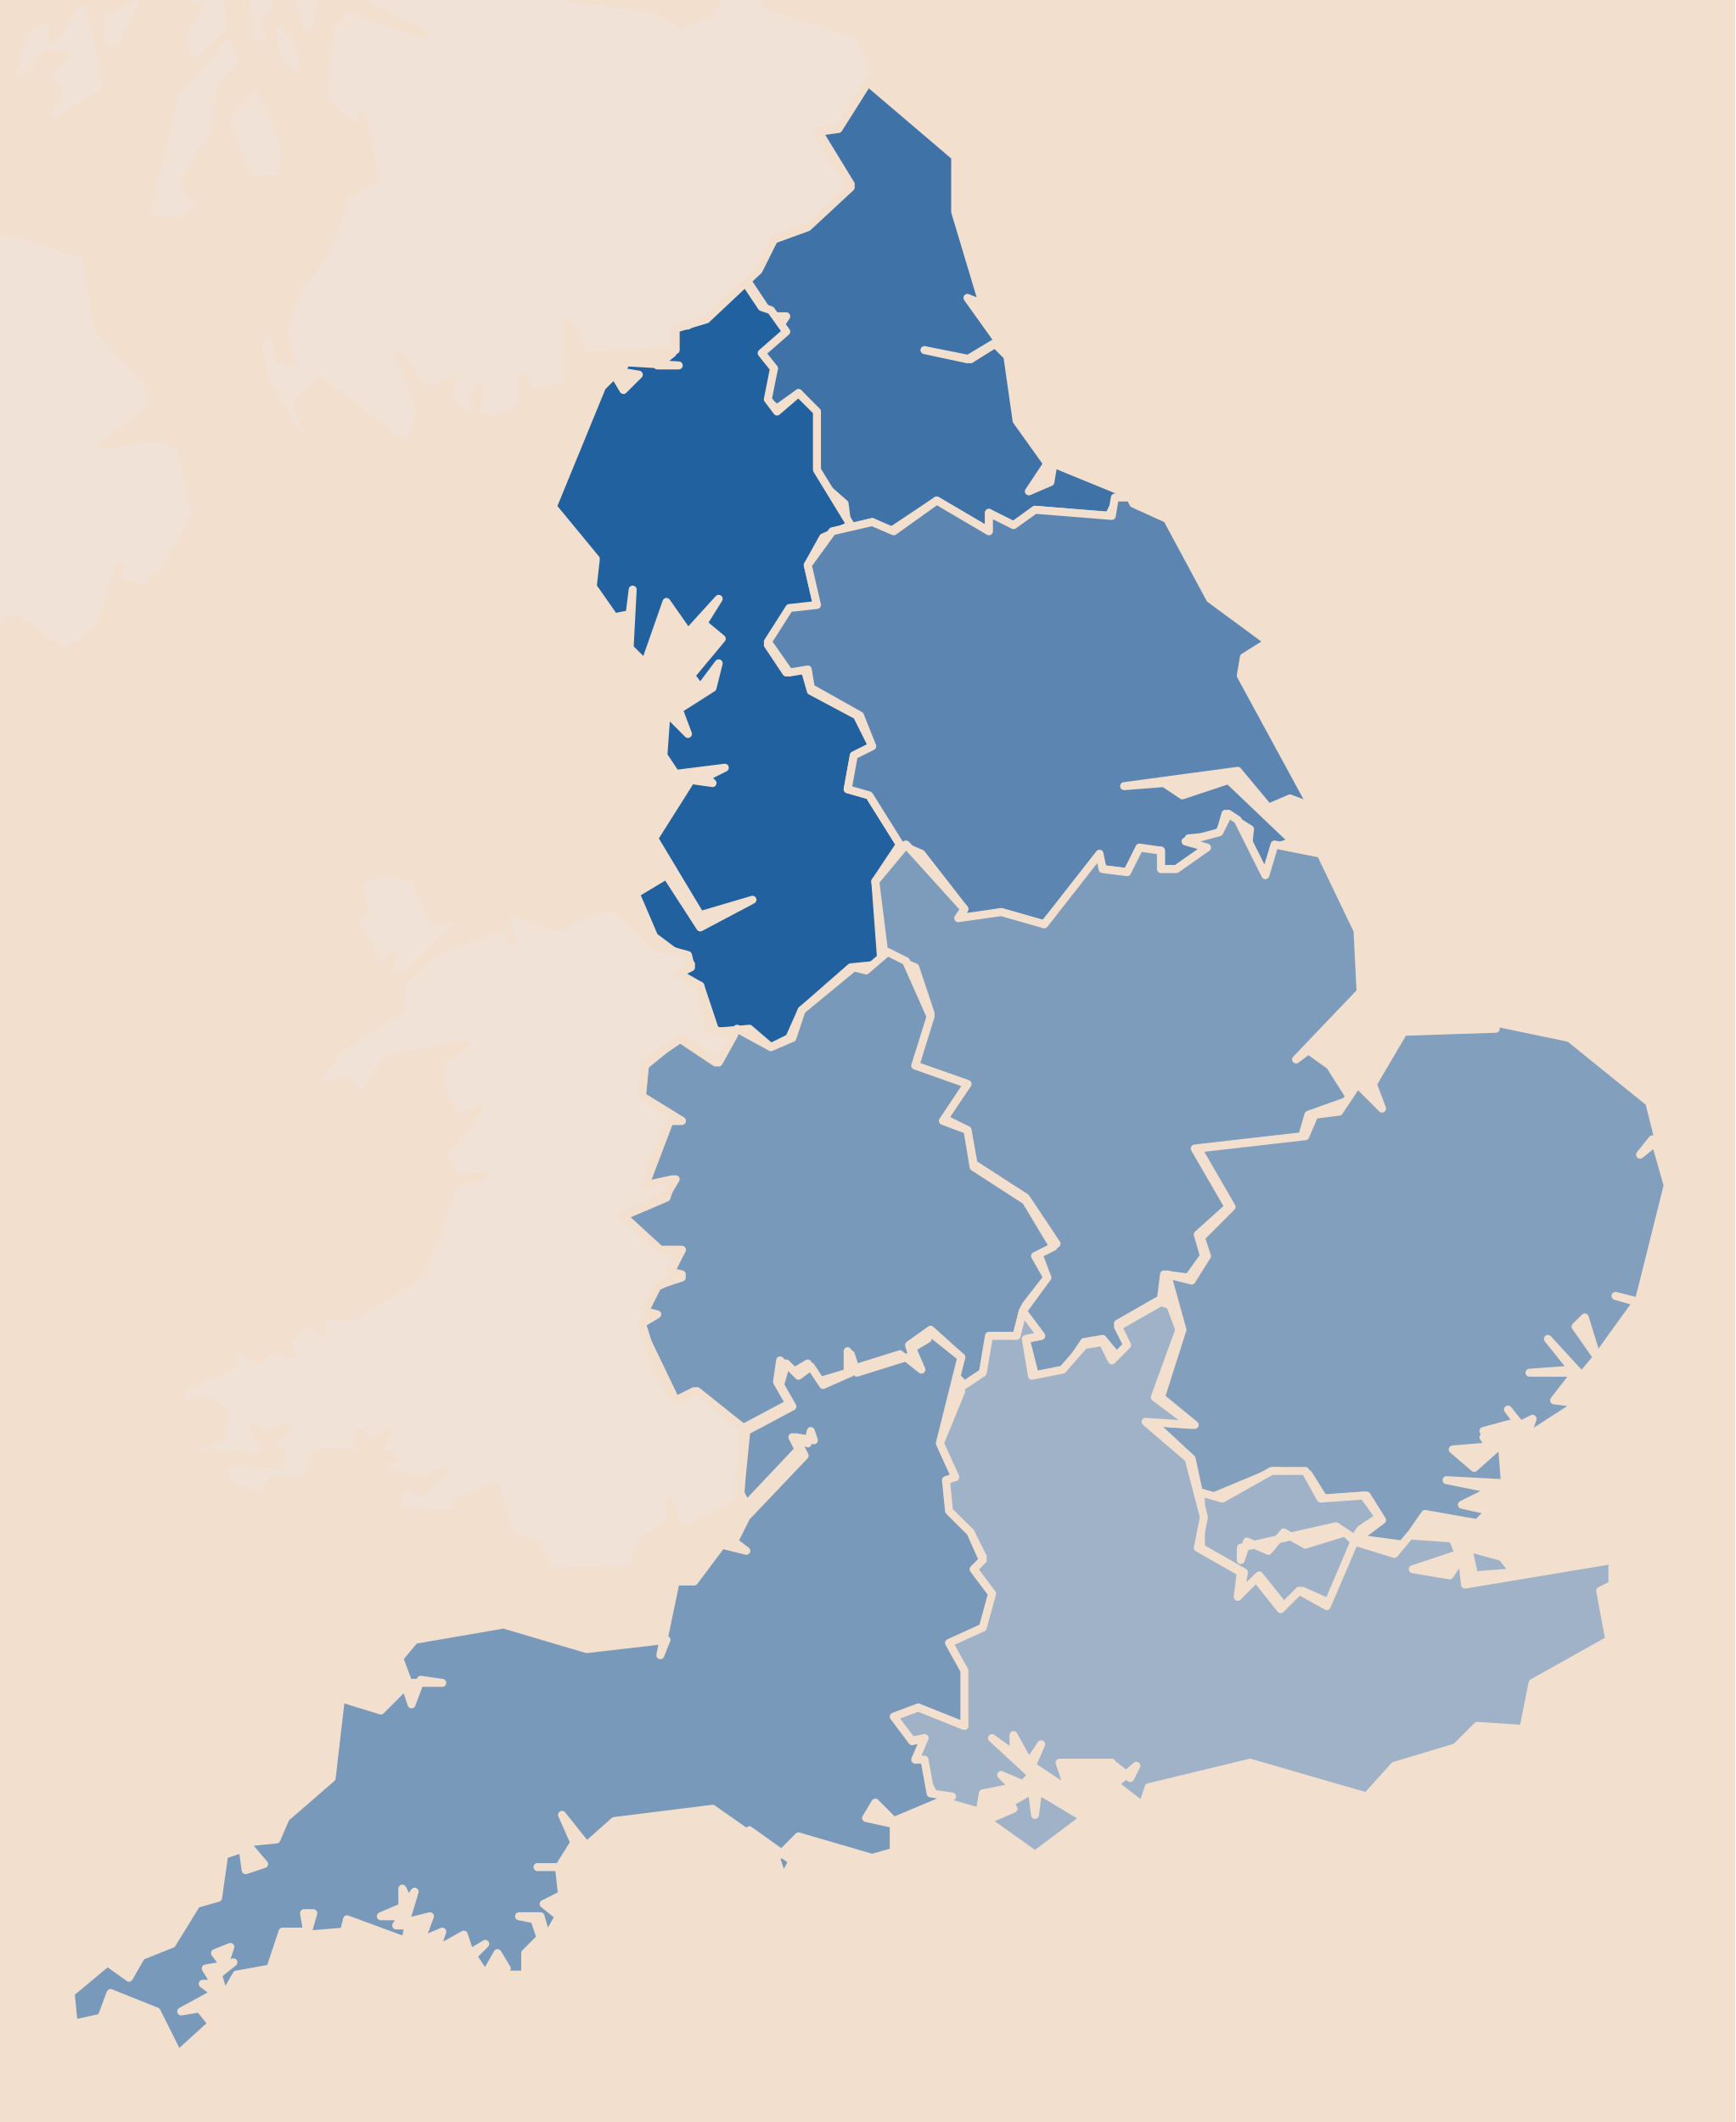
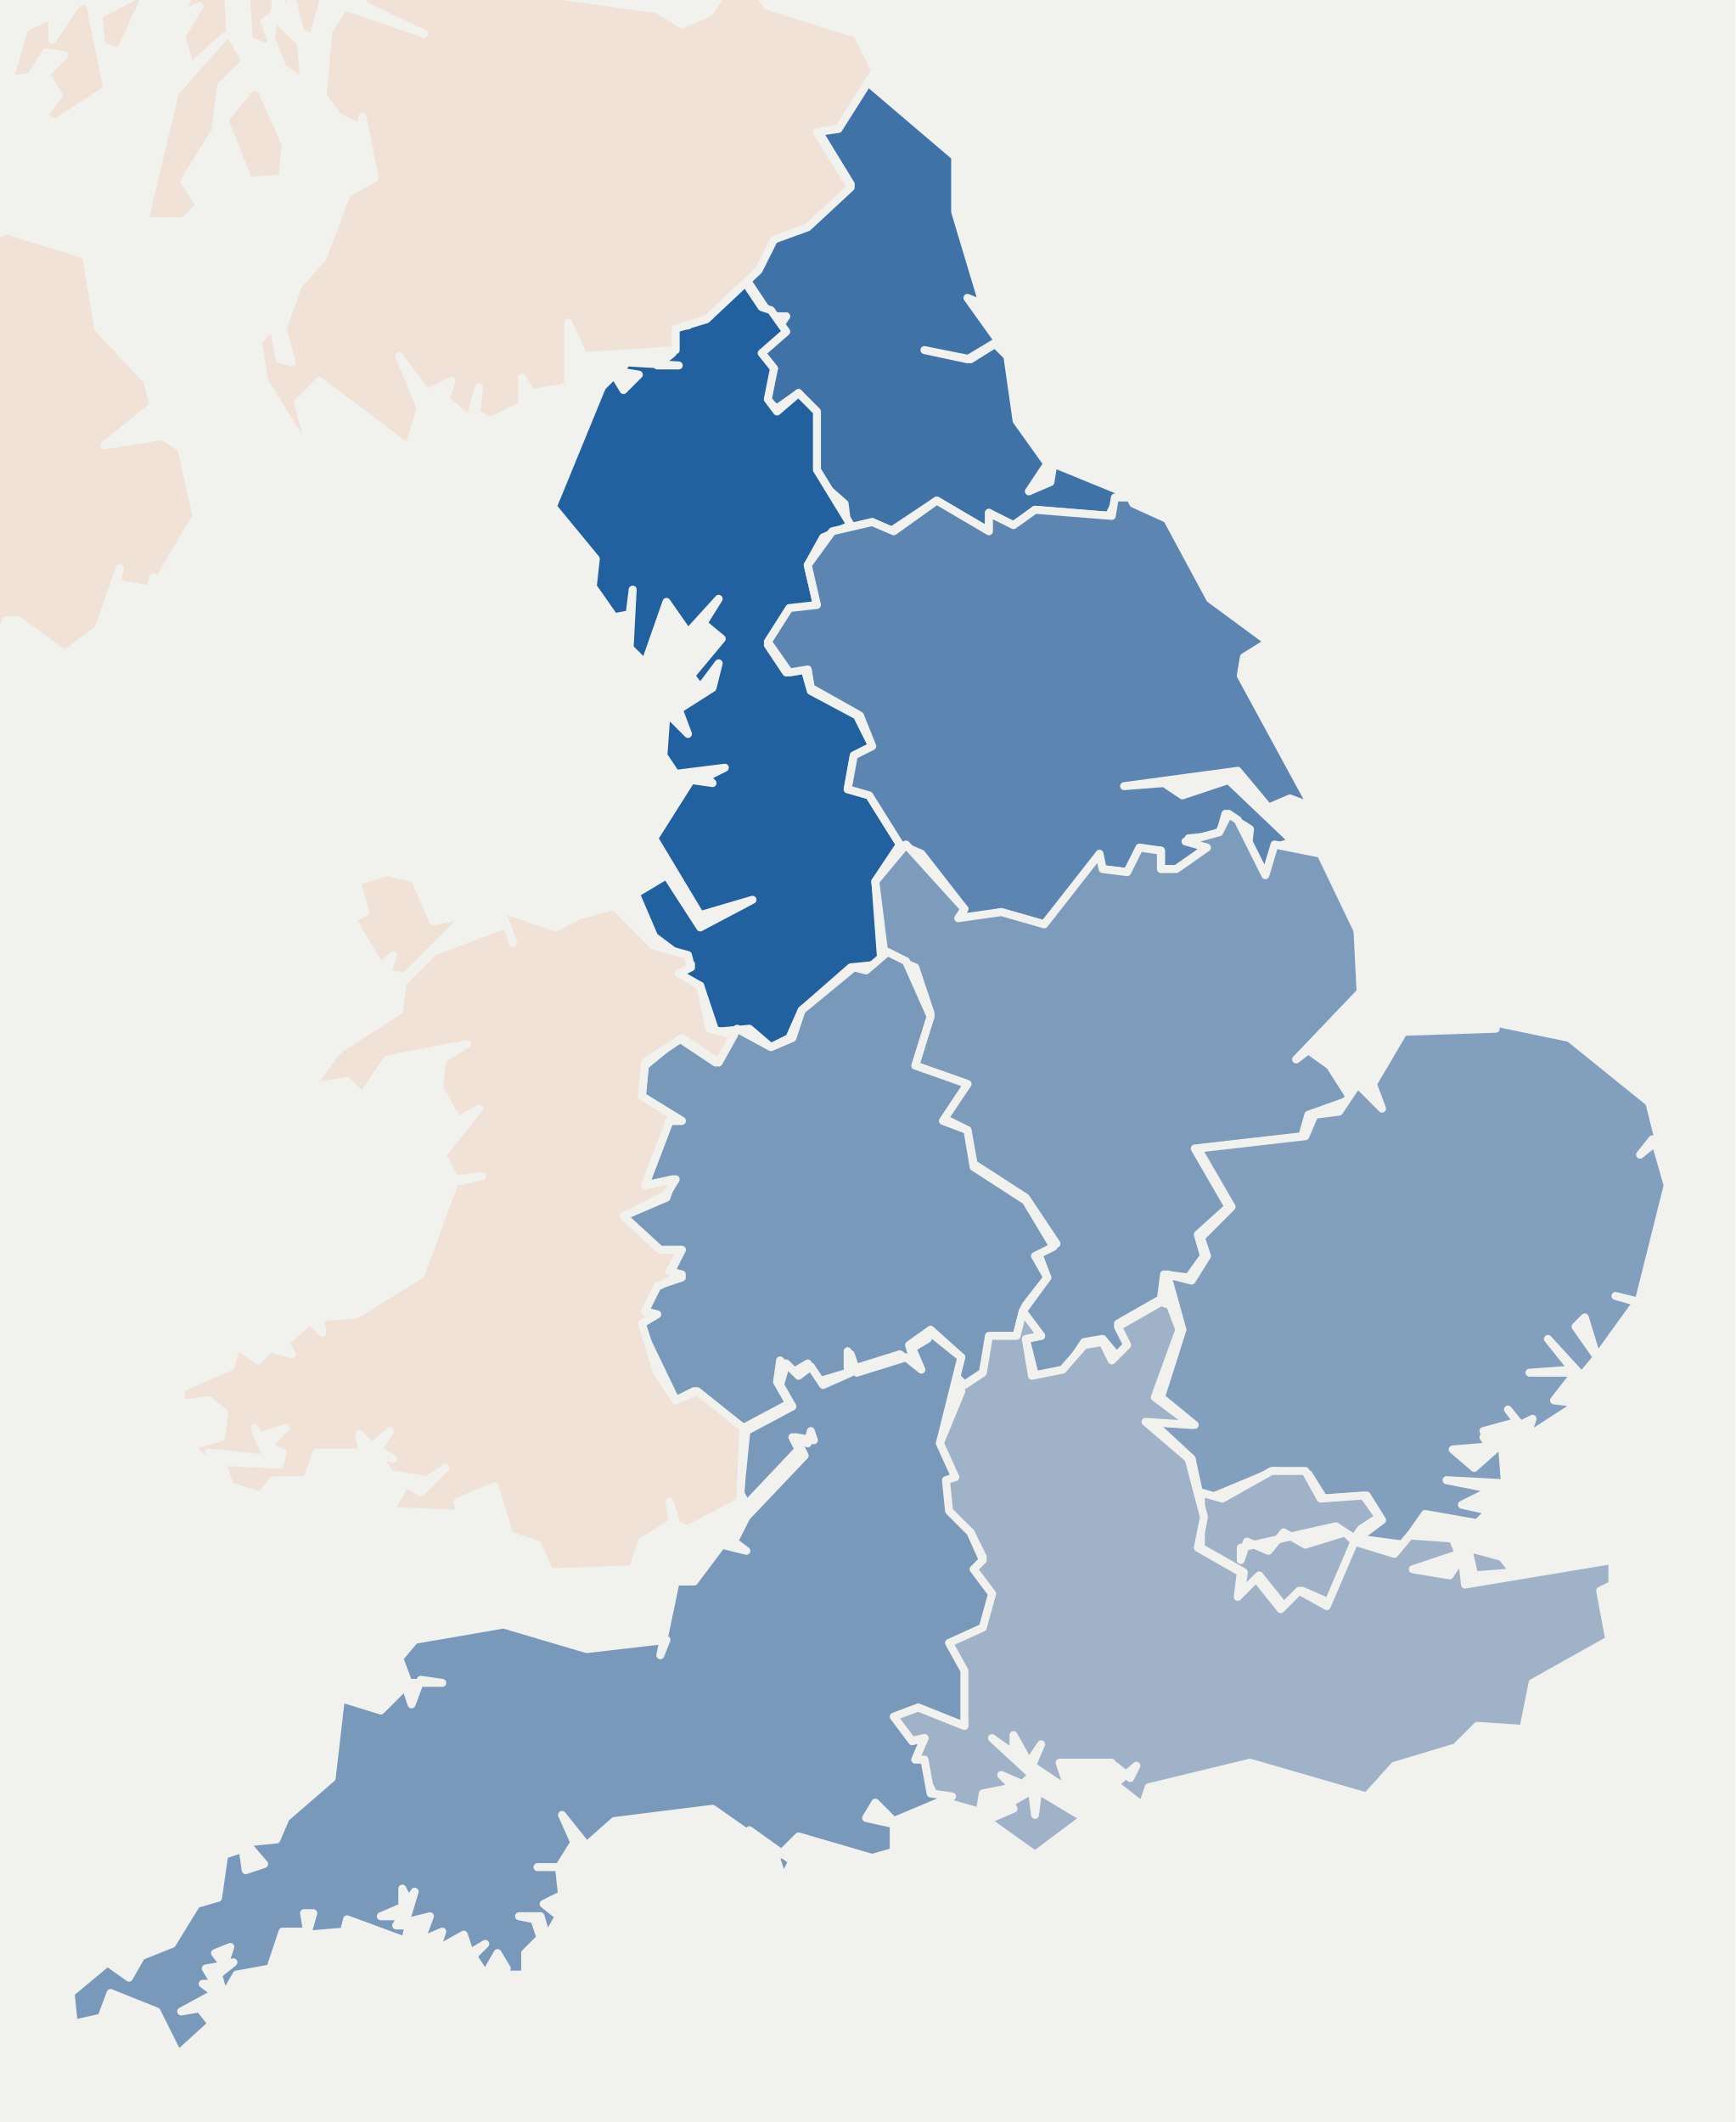
<svg xmlns="http://www.w3.org/2000/svg" viewBox="113 539 565 691" role="img" aria-label="Mean daily chance of rain by English region, 2 to 15 August 2026">
-   <rect x="113" y="539" width="565" height="691" fill="#F2DFCE" />
-   <g stroke="#F2DFCE" stroke-width="2.6" stroke-linejoin="round">
+   <rect x="113" y="539" width="565" height="691" fill="#F1F1EE" />
+   <g stroke="#F1F1EE" stroke-width="2.6" stroke-linejoin="round">
    <path fill="#3F73A8" d="M400,564L397,567L424,590L424,608L433,638L428,636L438,650L428,656L414,653L429,656L437,651L441,655L444,676L454,690L448,699L455,696L456,690L478,699L474,707L450,705L442,711L435,706L435,712L418,702L403,712L397,709L389,711L388,703L380,696L377,686L378,673L373,667L366,672L362,669L365,659L361,654L369,642L364,642L356,630L365,616L376,612L390,599L379,581L385,580L398,561Z" />
    <path fill="#22619F" d="M364,640L369,647L361,654L365,659L363,669L366,673L373,667L379,673L379,692L390,710L381,714L376,723L379,736L370,738L363,749L369,758L375,757L377,764L392,772L397,782L391,785L389,796L396,798L406,814L398,826L400,853L390,854L374,868L370,877L364,880L357,874L346,875L341,860L333,857L338,853L326,844L320,830L330,824L341,841L358,832L341,837L326,812L338,793L345,794L343,792L349,789L333,791L329,785L330,771L337,778L334,770L345,763L347,755L341,763L338,759L348,747L342,742L347,734L337,745L330,735L323,755L318,750L319,731L318,739L313,740L306,730L307,721L293,704L309,665L313,661L316,666L321,661L315,660L317,657L334,658L327,658L332,654L332,645L337,645L355,630L361,639Z" />
    <path fill="#5C86B1" d="M482,703L493,708L507,734L526,748L518,753L517,759L542,805L540,808L541,802L533,799L526,802L516,790L479,795L492,794L498,798L513,793L534,813L528,815L525,824L519,818L520,809L512,804L510,811L500,812L506,815L496,822L491,822L491,816L484,816L480,823L472,822L471,818L453,840L439,836L425,839L427,835L413,817L406,814L396,798L389,796L391,785L397,782L393,772L377,763L376,757L370,758L363,748L370,737L379,736L376,723L384,712L397,709L404,712L418,702L435,712L435,706L443,710L450,705L475,707L476,701L481,701Z" />
    <path fill="#7D9CBC" d="M516,806L525,824L528,814L543,817L555,842L556,862L535,884L539,881L546,886L553,897L539,902L537,909L502,913L513,932L503,941L505,948L500,955L492,954L491,962L477,970L481,976L477,981L472,975L466,976L460,985L450,987L447,975L452,974L446,966L454,955L451,947L457,944L447,929L430,918L428,907L420,903L428,892L411,886L416,869L411,854L401,850L398,826L408,814L427,835L425,838L439,836L453,840L471,817L472,822L480,823L484,815L491,816L491,822L496,822L506,815L499,813L510,810L513,804Z" />
    <path fill="#7999BA" d="M446,966L444,974L436,974L433,986L427,990L423,986L426,981L416,972L409,977L411,984L406,980L390,985L389,979L389,986L379,989L376,983L371,986L367,982L366,989L370,996L355,1004L339,992L333,995L321,970L326,967L323,966L326,958L335,955L331,954L335,946L327,946L316,935L330,929L332,923L323,925L331,904L335,904L322,896L323,886L334,877L346,885L353,874L364,880L371,877L374,868L391,854L395,855L402,849L408,852L416,870L411,886L428,892L420,904L428,907L430,919L447,930L456,945L450,948L454,955L447,964Z" />
    <path fill="#829FBD" d="M600,872L624,877L650,898L654,914L651,910L647,915L652,911L656,925L645,969L638,974L647,963L639,961L646,963L633,981L629,968L626,971L633,981L628,987L617,975L625,985L611,986L626,986L619,995L627,996L610,1007L612,1001L608,1003L604,998L607,1002L596,1005L600,1007L596,1007L598,1010L586,1011L593,1017L602,1009L603,1022L584,1021L599,1024L589,1029L598,1031L594,1035L577,1032L570,1042L555,1040L563,1034L558,1026L544,1027L539,1019L528,1018L504,1028L501,1014L488,1002L502,1003L491,994L498,972L493,954L501,956L506,948L504,942L514,932L503,913L538,909L541,902L549,901L555,892L563,900L560,892L570,875L600,874Z" />
    <path fill="#9FB2C7" d="M554,1040L548,1036L517,1043L517,1047L519,1041L526,1044L531,1038L538,1042L551,1038L554,1041L546,1061L537,1057L531,1062L523,1052L517,1058L518,1051L504,1043L504,1025L511,1027L527,1018L538,1018L543,1027L557,1026L562,1033L556,1037Z" />
    <path fill="#9FB2C7" d="M442,1126L449,1122L450,1130L451,1122L466,1131L450,1143L436,1133L429,1134L443,1128ZM602,1046L606,1051L593,1052L591,1043ZM494,964L497,972L489,994L501,1003L486,1002L500,1014L505,1033L503,1043L517,1051L516,1059L522,1053L530,1063L536,1057L545,1062L554,1041L567,1045L572,1039L586,1040L588,1045L573,1050L585,1052L589,1046L590,1055L638,1047L638,1055L634,1057L637,1073L612,1087L609,1102L594,1101L587,1108L567,1114L558,1124L520,1113L487,1121L485,1127L476,1120L483,1114L481,1118L476,1114L477,1118L475,1113L458,1113L461,1122L449,1114L452,1107L448,1113L443,1104L443,1110L436,1105L449,1117L446,1120L439,1117L443,1121L433,1123L432,1129L418,1125L411,1112L414,1105L409,1106L403,1098L412,1095L427,1101L426,1083L421,1074L432,1069L436,1058L430,1050L433,1046L429,1038L421,1031L421,1020L424,1020L419,1009L426,992L423,986L427,990L433,986L435,974L444,974L446,966L452,974L447,975L449,987L459,985L466,977L472,976L475,982L480,977L477,971L491,963Z" />
    <path fill="#7999BA" d="M416,973L426,981L419,1009L424,1020L421,1021L422,1031L429,1038L433,1047L430,1050L436,1058L433,1069L422,1074L427,1083L427,1101L412,1095L404,1098L410,1106L414,1105L411,1112L414,1112L416,1123L423,1124L404,1132L398,1126L395,1131L404,1133L404,1142L397,1144L373,1137L367,1143L357,1135L371,1145L368,1151L365,1142L345,1128L313,1132L304,1140L296,1130L300,1139L295,1147L288,1147L295,1147L296,1156L290,1159L295,1163L291,1170L289,1163L282,1163L287,1164L289,1170L284,1175L284,1182L274,1182L278,1180L275,1175L271,1182L267,1176L271,1172L266,1175L264,1169L255,1174L257,1168L250,1171L253,1163L245,1165L248,1155L246,1158L244,1154L244,1160L237,1163L244,1163L242,1166L246,1166L245,1171L226,1164L225,1168L213,1169L215,1162L212,1162L213,1168L205,1168L201,1180L190,1182L186,1189L184,1182L189,1178L186,1179L188,1173L183,1175L186,1179L180,1180L183,1185L179,1185L183,1188L172,1194L178,1193L182,1198L171,1208L164,1194L149,1188L146,1196L137,1198L136,1188L148,1178L155,1183L159,1176L169,1172L177,1159L184,1157L186,1143L192,1141L193,1148L199,1146L193,1139L203,1138L206,1131L221,1118L224,1092L237,1096L245,1088L247,1094L250,1086L257,1087L246,1087L243,1079L248,1073L277,1068L304,1076L330,1073L328,1078L333,1054L339,1054L348,1042L356,1044L352,1041L356,1033L375,1013L372,1007L378,1008L377,1005L376,1009L371,1007L373,1011L356,1029L354,1025L356,1005L371,997L367,990L369,983L373,987L377,984L381,990L390,986L390,980L392,986L408,981L413,985L410,978L415,975Z" />
    <path fill="#F0E2D7" d="M313,834L326,847L337,850L338,854L334,856L341,860L344,874L352,876L347,885L335,877L323,885L322,896L335,904L331,904L323,925L333,923L330,928L316,935L328,946L335,946L331,953L335,954L327,958L323,966L327,967L322,970L327,986L333,995L340,992L355,1004L354,1028L337,1037L332,1035L331,1028L333,1034L322,1041L319,1050L292,1051L288,1042L279,1039L274,1023L262,1028L263,1032L240,1031L245,1022L250,1025L258,1017L252,1021L240,1019L236,1013L241,1014L236,1011L240,1005L234,1010L230,1006L231,1012L216,1012L213,1021L202,1021L198,1026L188,1023L185,1015L204,1016L205,1012L200,1010L206,1004L197,1007L196,1004L200,1014L181,1012L181,1016L175,1010L185,1007L186,999L181,995L172,996L172,991L188,984L190,977L197,982L201,978L208,980L206,976L214,969L218,973L217,968L229,967L250,954L261,924L270,922L261,923L257,915L269,900L262,904L256,893L257,884L265,879L239,884L231,896L226,891L214,893L223,881L243,868L244,859L254,849L278,840L280,846L276,835L294,841L302,837ZM228,838L232,836L229,826L239,823L248,825L254,839L265,837L245,857L239,856L241,850L237,854L228,839Z" />
    <path fill="#F0E2D7" d="M198,568L206,586L205,597L194,598L186,578L195,567ZM202,544L211,553L212,566L205,561L199,546ZM142,539L148,568L131,579L127,577L132,570L128,563L134,557L128,556L123,564L116,565L121,548L130,544L130,552L138,540ZM170,517L152,556L146,554L145,544L160,536L150,536L154,529ZM185,495L182,495L188,484L200,487L208,481L212,473L201,485L190,484L190,478L186,481L201,472L190,475L197,462L218,456L201,457L212,443L197,439L209,443L173,479L170,471L168,474L160,472L155,461L165,464L163,460L171,456L184,458L169,454L157,458L142,452L158,446L165,451L163,446L171,446L165,441L177,437L173,439L169,438L172,434L161,434L166,433L168,421L179,426L187,424L180,425L171,418L175,410L187,414L195,412L187,412L177,404L181,395L188,393L194,400L189,393L194,388L188,392L176,391L194,377L187,384L182,382L184,376L176,383L171,382L171,358L182,366L182,363L190,364L181,362L172,352L174,345L181,345L173,339L174,327L182,327L186,338L186,320L195,329L198,323L210,331L199,322L201,319L218,334L210,321L213,318L205,315L197,304L199,301L206,306L210,297L201,286L203,283L206,288L218,284L228,290L225,286L229,286L218,283L214,274L217,268L224,272L219,266L226,265L218,259L226,245L236,248L237,258L238,248L246,254L240,265L251,251L259,254L256,267L264,256L271,259L283,250L284,254L297,254L304,248L321,252L321,243L341,246L334,262L339,268L329,284L319,288L282,324L277,322L282,325L281,332L261,328L279,337L295,332L283,350L279,350L281,345L277,346L256,359L254,364L268,353L279,352L275,364L266,366L269,367L267,372L255,372L269,373L278,362L289,363L303,354L306,358L304,354L321,348L339,355L350,350L370,356L400,352L411,361L414,378L401,395L397,389L401,395L394,410L397,415L386,444L373,463L367,461L374,463L368,478L355,489L336,490L322,500L313,498L323,501L350,491L346,500L364,511L350,520L338,519L327,533L314,539L296,534L283,525L293,533L291,537L327,542L335,547L344,543L350,534L358,534L363,541L392,550L398,562L386,581L379,582L390,600L376,613L365,617L360,627L343,643L333,646L333,653L303,655L298,644L298,665L286,667L283,662L283,671L273,676L268,674L269,665L266,676L258,669L260,663L252,667L243,655L250,672L246,685L217,663L210,670L215,689L199,663L197,650L202,645L204,656L208,657L205,646L210,632L218,623L226,602L235,597L231,577L231,581L223,577L218,570L220,549L225,541L251,550L232,541L224,528L228,538L224,538L222,530L231,514L223,525L220,518L222,526L215,551L211,550L207,535L209,547L203,537L201,555L194,552L193,536L202,521L220,506L213,507L193,533L189,535L187,531L188,550L193,559L185,567L183,582L173,598L178,606L173,611L160,611L170,569L186,551L175,561L172,551L178,541L171,544L179,530L169,540L178,524L183,526L180,522L184,513L177,520L180,508L186,506L179,507L179,503L180,497L189,494Z" />
    <path fill="#F0E2D7" d="M163,727L162,731L151,729L152,724L145,744L134,752L119,741L115,741L113,747L97,749L97,733L86,727L83,713L74,704L63,713L65,726L58,728L54,737L55,731L52,738L47,732L38,735L29,725L18,723L19,715L0,694L32,680L22,677L19,669L44,666L59,633L78,634L84,619L97,622L115,614L141,622L145,646L161,663L163,671L147,684L166,681L172,685L177,707L164,729Z" />
  </g>
</svg>
